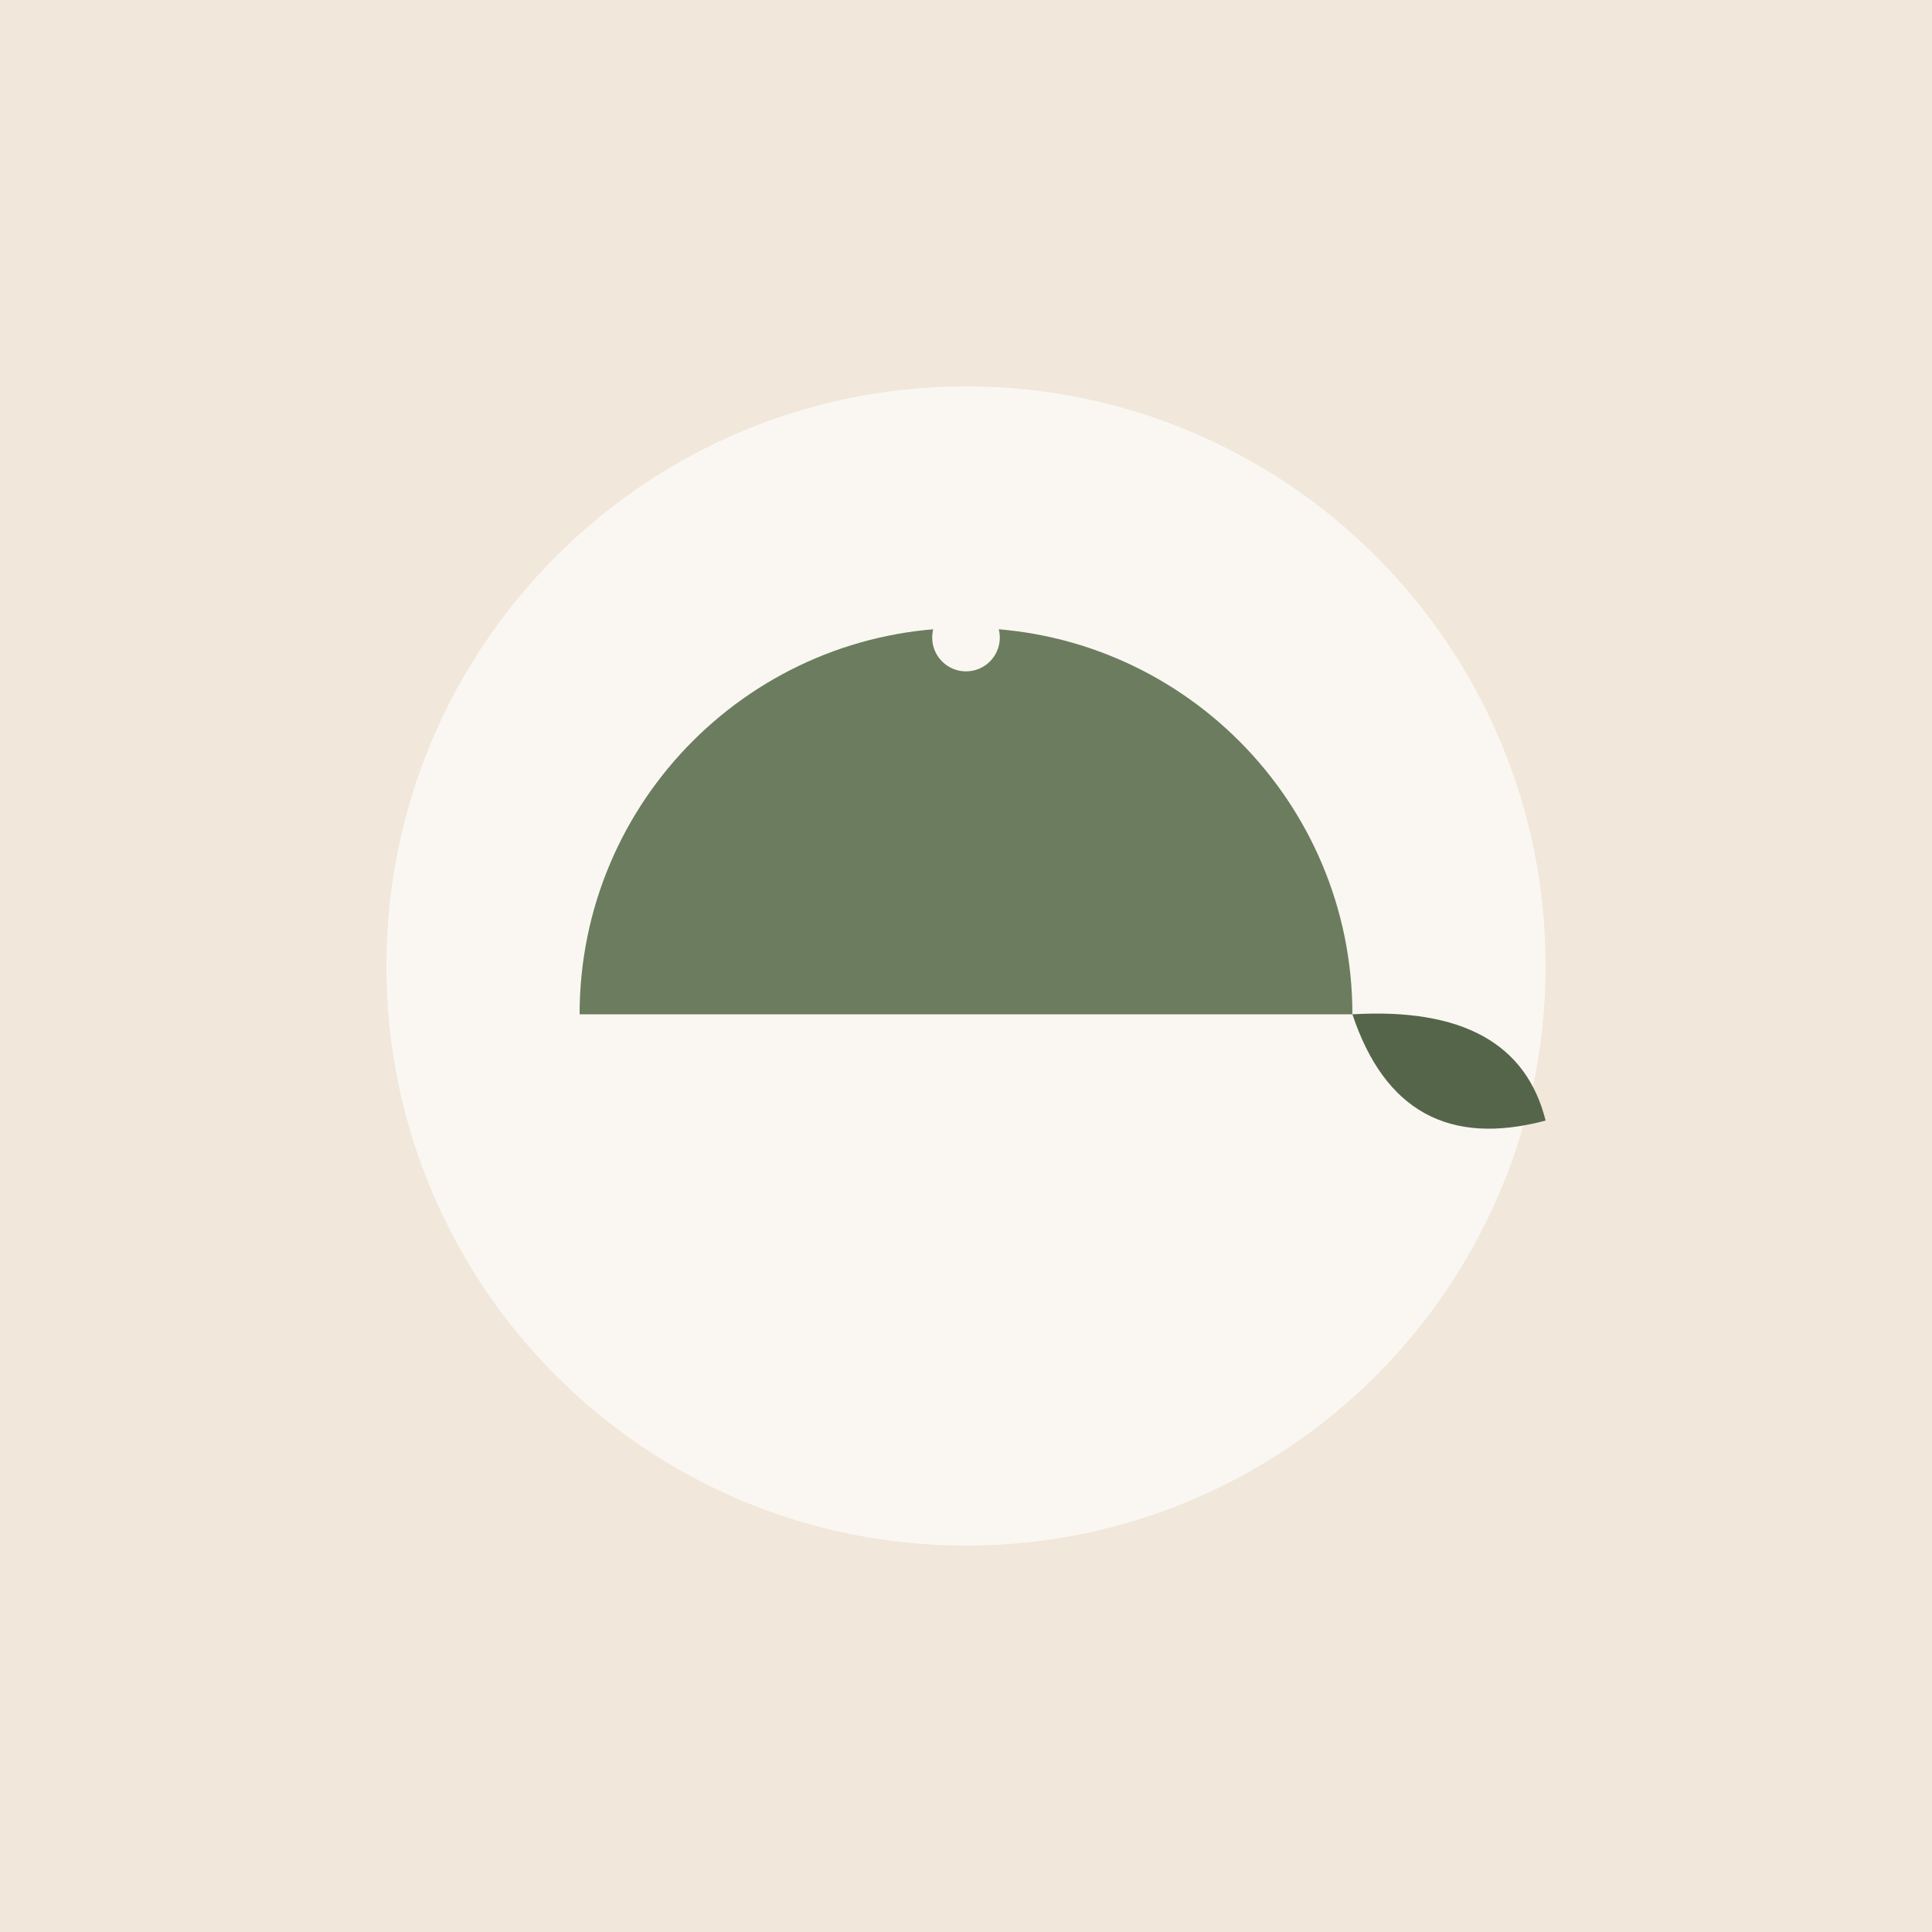
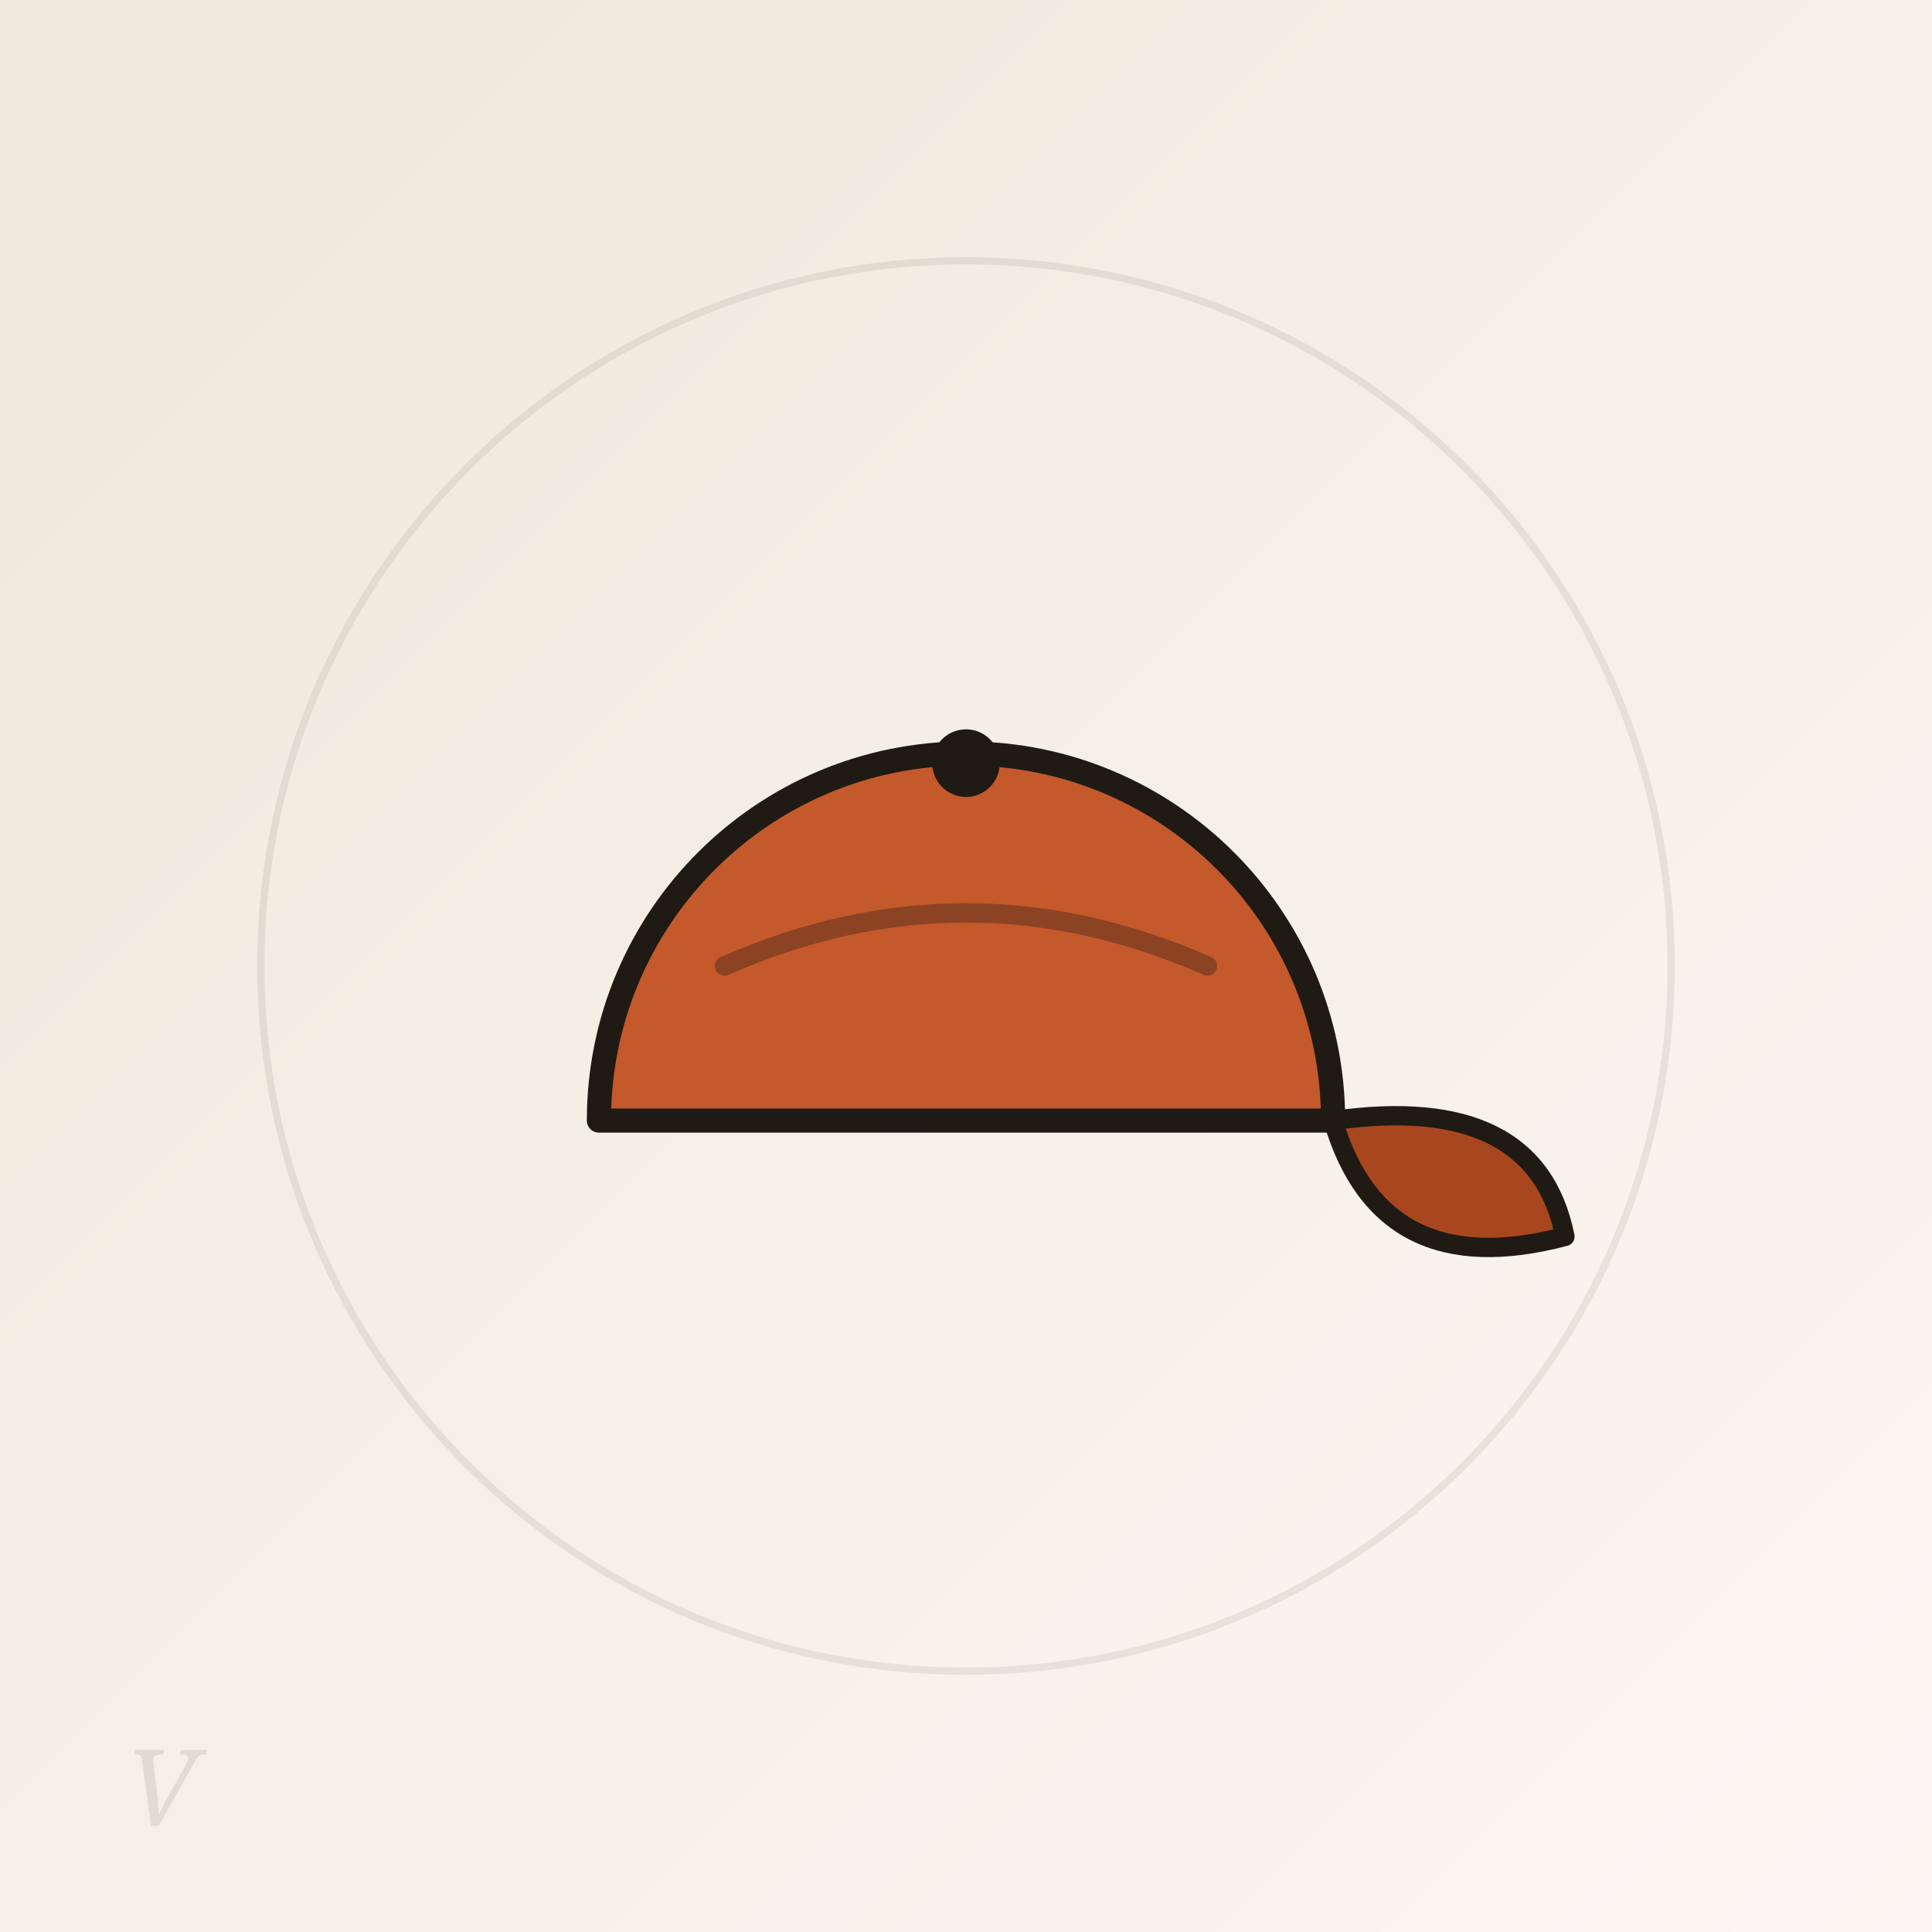
- <svg xmlns="http://www.w3.org/2000/svg" viewBox="0 0 400 400" role="img" aria-label="Gorra de lino">
-   <rect width="400" height="400" fill="#F1E7DA" />
-   <circle cx="200" cy="200" r="120" fill="#FAF7F2" />
-   <path d="M120 210 a80 80 0 0 1 160 0 z" fill="#6B7D5E" />
-   <path d="M280 210 q34 -2 40 22 q-30 8 -40 -22 z" fill="#55654a" />
-   <circle cx="200" cy="132" r="7" fill="#FAF7F2" />
+ <svg xmlns="http://www.w3.org/2000/svg" viewBox="0 0 400 400" role="img" aria-label="Gorra de Lino, Vera Store">
+   <defs>
+     <linearGradient id="g" x1="0" y1="0" x2="1" y2="1">
+       <stop offset="0" stop-color="#F1E7DA" />
+       <stop offset="1" stop-color="#FAF7F2" />
+     </linearGradient>
+   </defs>
+   <rect width="400" height="400" fill="url(#g)" />
+   <circle cx="200" cy="200" r="146" fill="none" stroke="#201A14" stroke-opacity=".08" stroke-width="1.5" />
+   <path d="M124 232 a76 76 0 0 1 152 0z" fill="#C4592B" stroke="#201A14" stroke-width="5" stroke-linejoin="round" />
+   <path d="M276 232 q42 -6 48 24 q-38 10 -48 -24z" fill="#a8471f" stroke="#201A14" stroke-width="4" stroke-linejoin="round" />
+   <circle cx="200" cy="158" r="7" fill="#201A14" />
+   <path d="M150 200 q50 -22 100 0" fill="none" stroke="#201A14" stroke-opacity=".35" stroke-width="4" stroke-linecap="round" />
+   <text x="26" y="378" font-family="Georgia, serif" font-size="22" fill="#201A14" opacity=".1" font-style="italic">V</text>
</svg>
